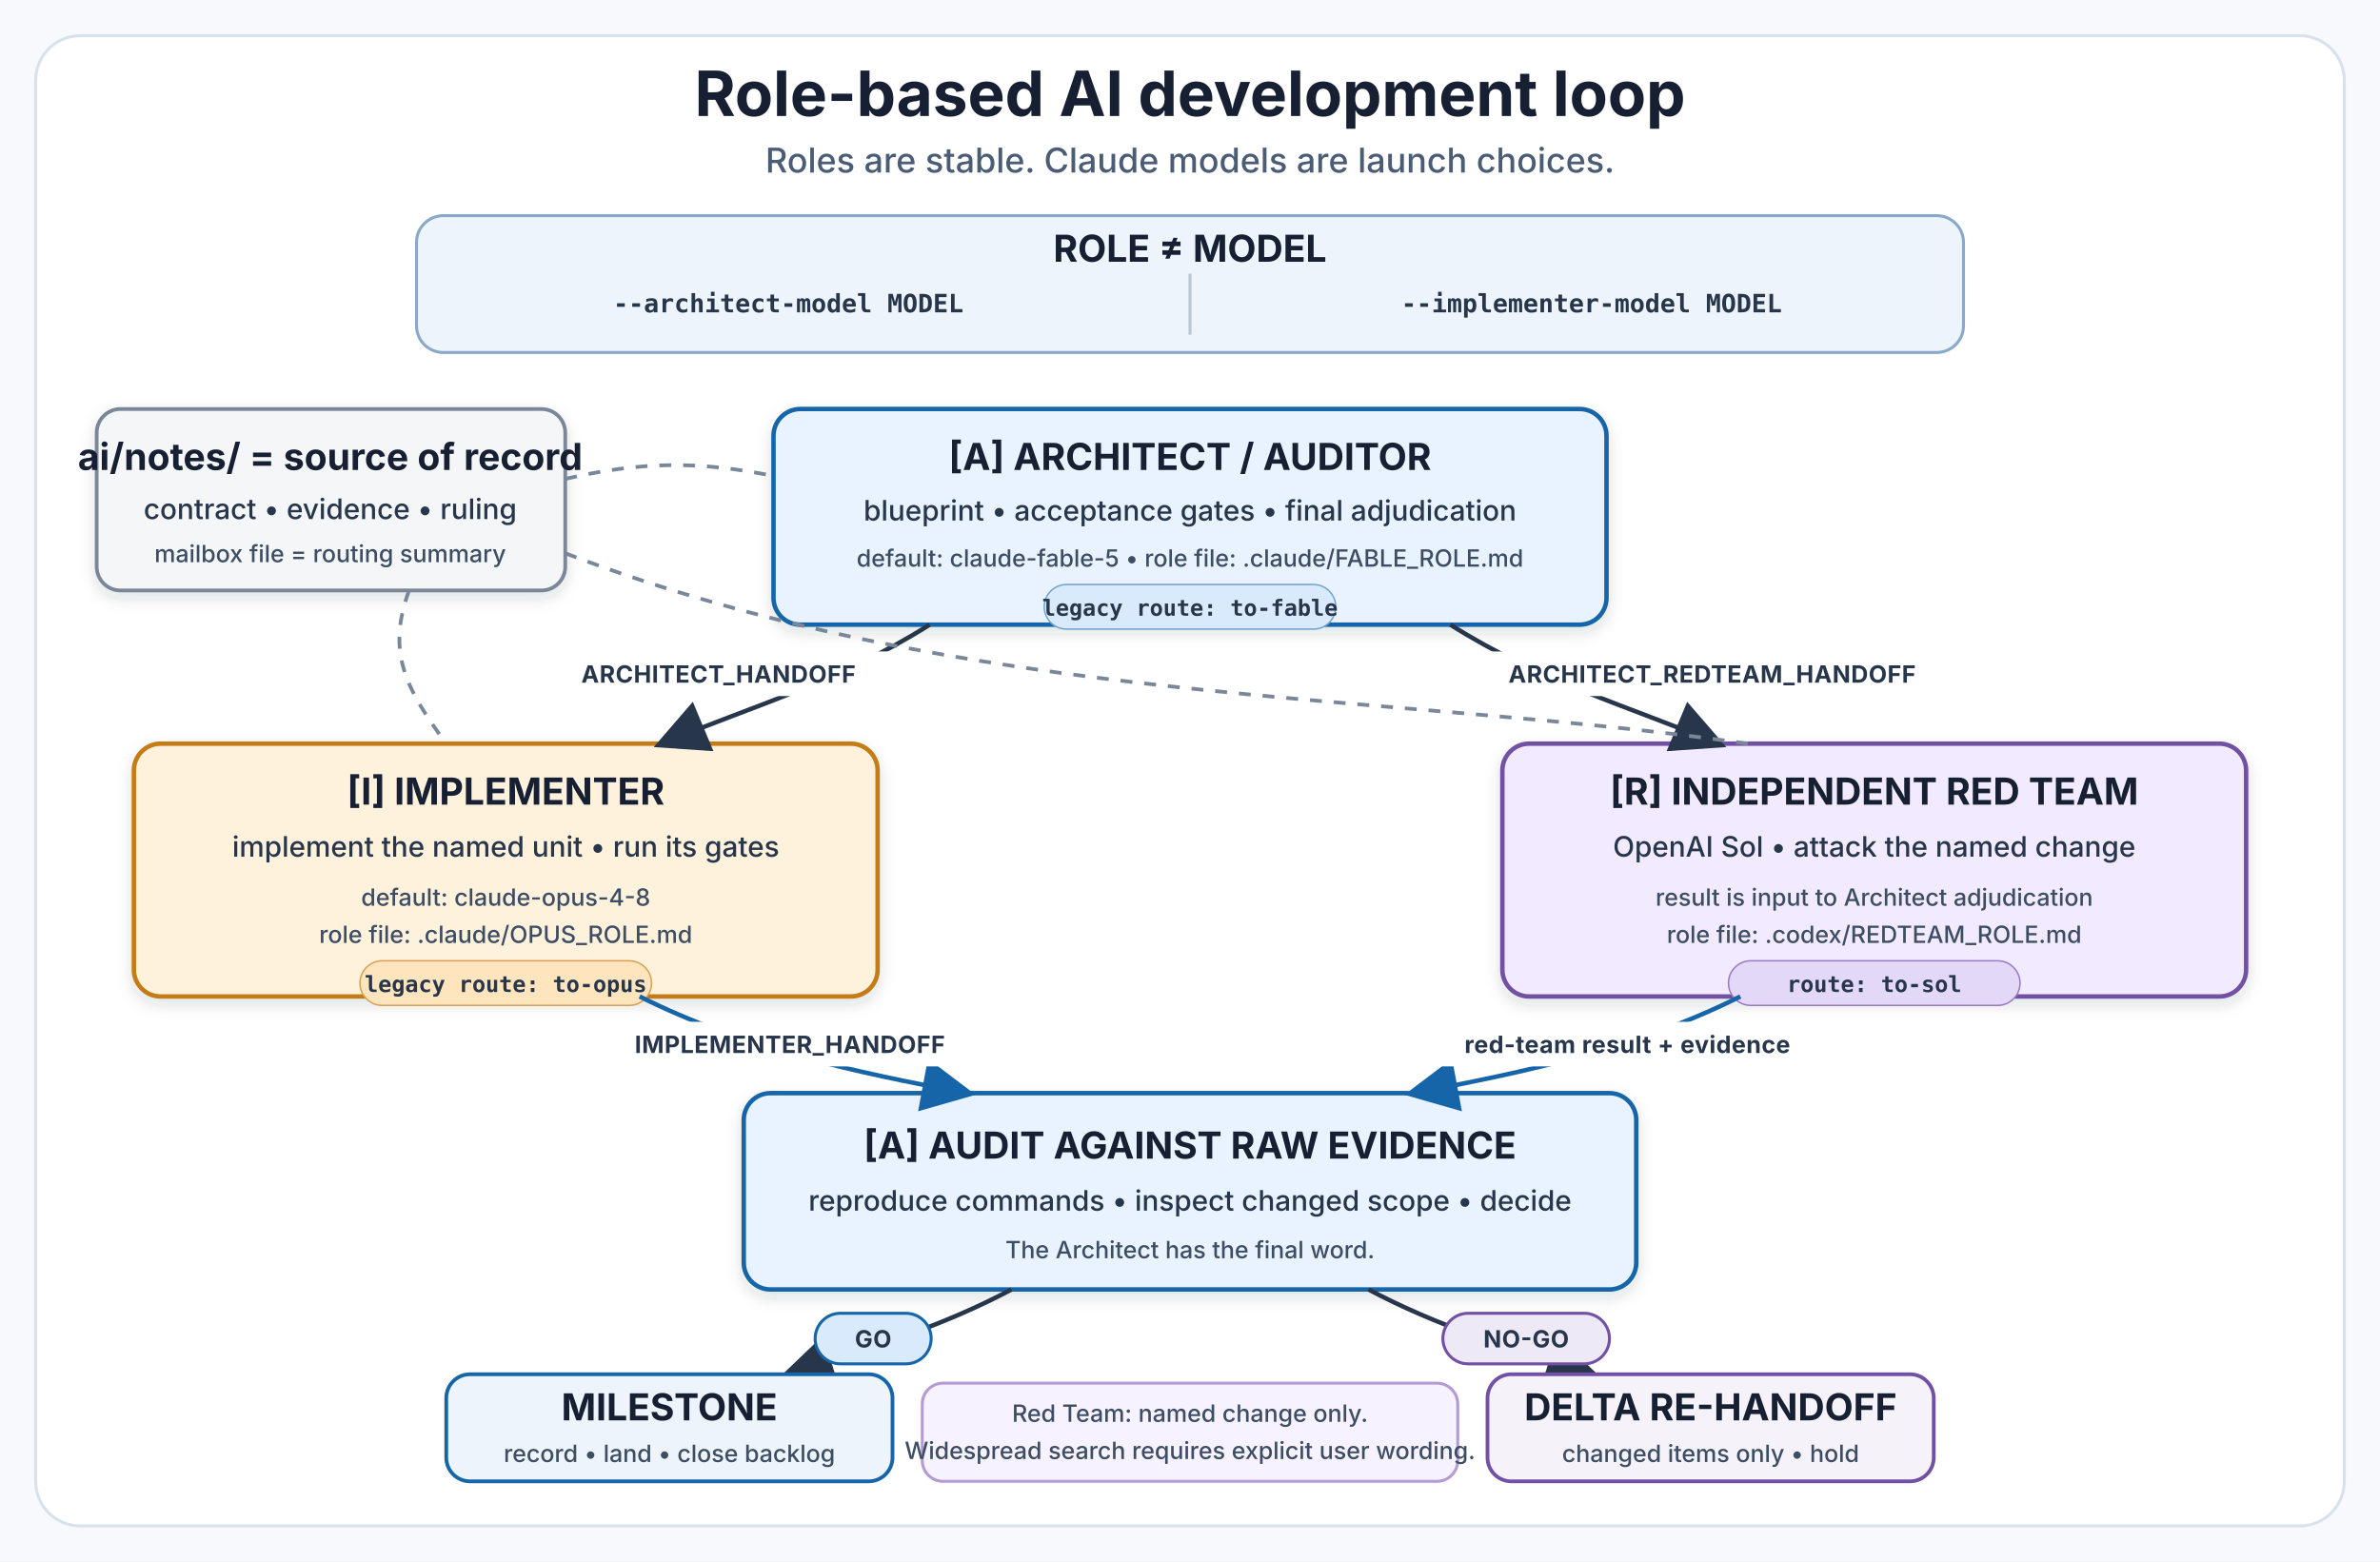
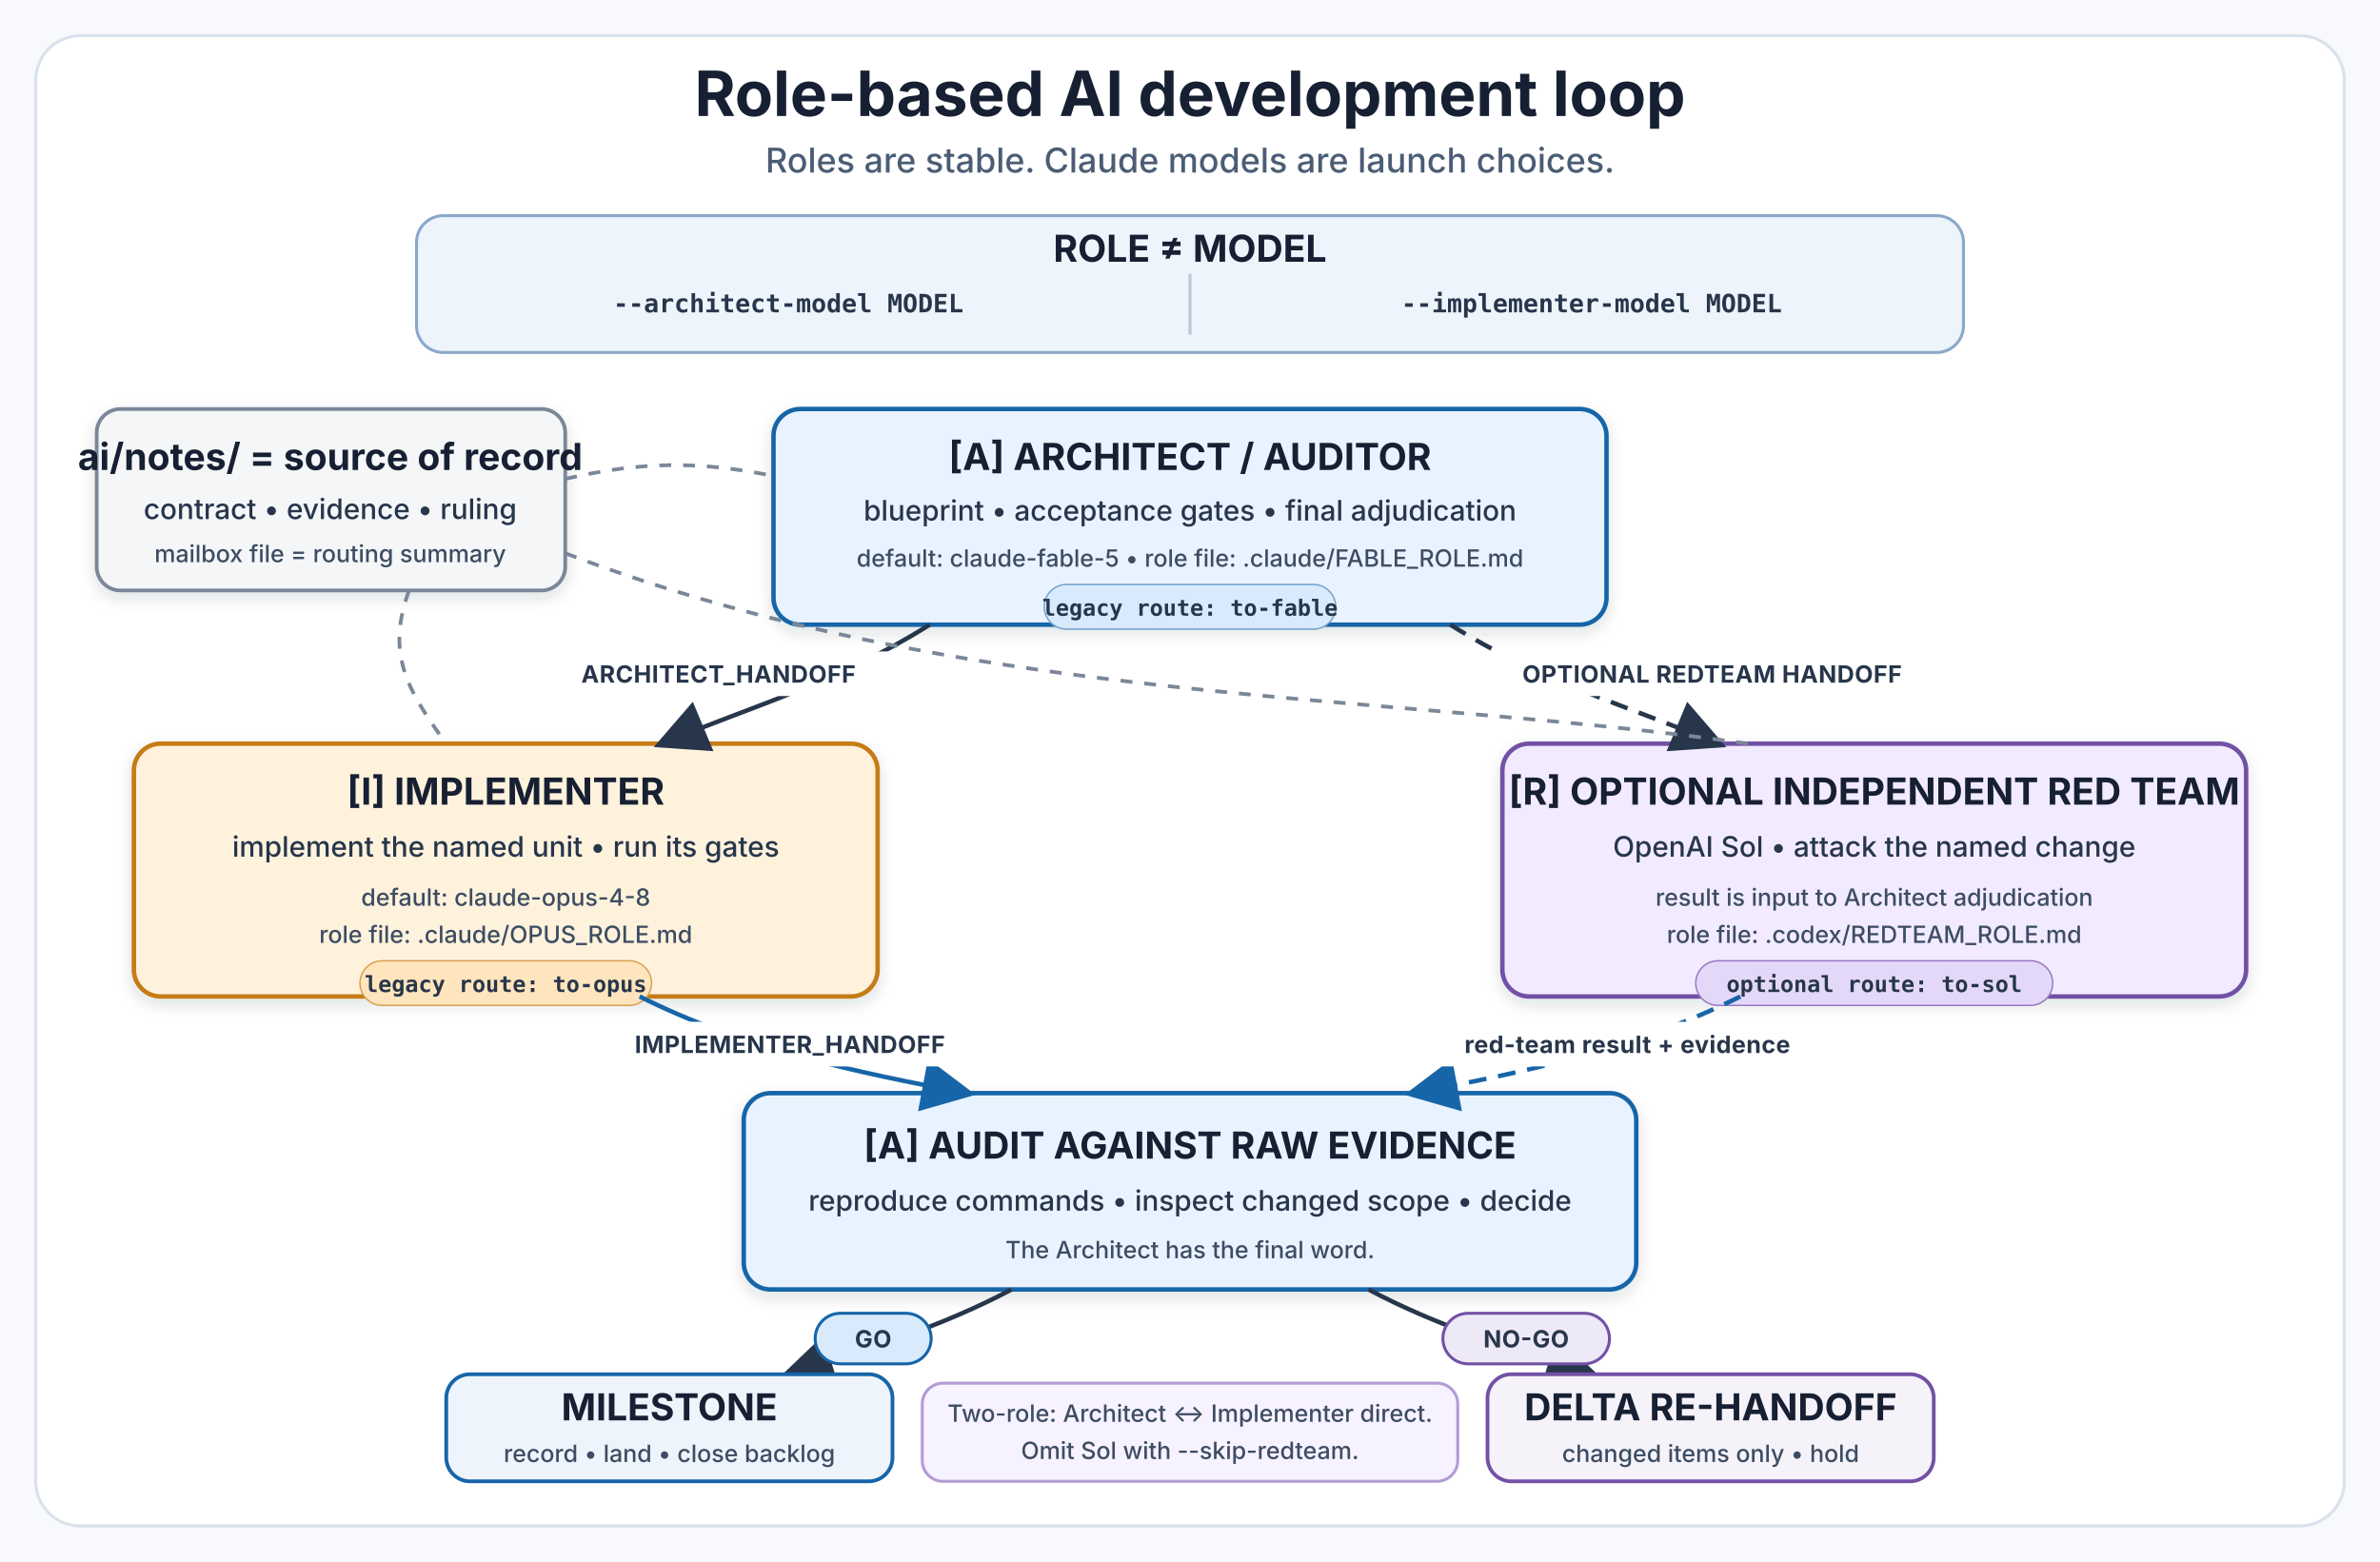
<svg xmlns="http://www.w3.org/2000/svg" width="1600" height="1050" viewBox="0 0 1600 1050" role="img" aria-labelledby="title description">
  <defs>
    <marker id="arrow" markerWidth="12" markerHeight="12" refX="10" refY="6" orient="auto" markerUnits="strokeWidth">
      <path d="M 0 0 L 12 6 L 0 12 z" fill="#27364b" />
    </marker>
    <marker id="blue-arrow" markerWidth="12" markerHeight="12" refX="10" refY="6" orient="auto" markerUnits="strokeWidth">
      <path d="M 0 0 L 12 6 L 0 12 z" fill="#1665a8" />
    </marker>
    <filter id="shadow" x="-20%" y="-20%" width="140%" height="140%">
      <feDropShadow dx="0" dy="4" stdDeviation="5" flood-color="#1f2937" flood-opacity="0.14" />
    </filter>
    <style>
      .title { font: 700 42px -apple-system, BlinkMacSystemFont, "Segoe UI", sans-serif; fill: #172033; }
      .subtitle { font: 500 23px -apple-system, BlinkMacSystemFont, "Segoe UI", sans-serif; fill: #4b5d75; }
      .box-title { font: 700 25px -apple-system, BlinkMacSystemFont, "Segoe UI", sans-serif; fill: #172033; }
      .body { font: 500 19px -apple-system, BlinkMacSystemFont, "Segoe UI", sans-serif; fill: #27364b; }
      .small { font: 500 16px -apple-system, BlinkMacSystemFont, "Segoe UI", sans-serif; fill: #3d4d63; }
      .mono { font: 600 17px ui-monospace, SFMono-Regular, Menlo, Consolas, monospace; fill: #27364b; }
      .edge { fill: none; stroke: #27364b; stroke-width: 3; marker-end: url(#arrow); }
      .edge-blue { fill: none; stroke: #1665a8; stroke-width: 3; marker-end: url(#blue-arrow); }
+       .edge-optional { fill: none; stroke: #27364b; stroke-width: 3; stroke-dasharray: 12 8; marker-end: url(#arrow); }
+       .edge-blue-optional { fill: none; stroke: #1665a8; stroke-width: 3; stroke-dasharray: 12 8; marker-end: url(#blue-arrow); }
      .record { fill: none; stroke: #7a8798; stroke-width: 2.5; stroke-dasharray: 8 8; }
      .edge-label { font: 700 16px -apple-system, BlinkMacSystemFont, "Segoe UI", sans-serif; fill: #27364b; letter-spacing: 0.3px; }
      .pill { font: 600 15px ui-monospace, SFMono-Regular, Menlo, Consolas, monospace; fill: #27364b; }
    </style>
  </defs>
  <rect width="1600" height="1050" fill="#f7f9fc" />
  <rect x="24" y="24" width="1552" height="1002" rx="30" fill="#ffffff" stroke="#d9e1ec" stroke-width="2" />
  <text x="800" y="78" text-anchor="middle" class="title">
    Role-based AI development loop
  </text>
  <text x="800" y="116" text-anchor="middle" class="subtitle">
    Roles are stable. Claude models are launch choices.
  </text>
  <rect x="280" y="145" width="1040" height="92" rx="18" fill="#eef4fb" stroke="#8aa8c9" stroke-width="2" />
  <text x="800" y="176" text-anchor="middle" class="box-title">
    ROLE ≠ MODEL
  </text>
  <text x="530" y="210" text-anchor="middle" class="mono">
    --architect-model MODEL
  </text>
  <text x="1070" y="210" text-anchor="middle" class="mono">
    --implementer-model MODEL
  </text>
  <line x1="800" y1="184" x2="800" y2="225" stroke="#b9c7d8" stroke-width="2" />
  <rect x="65" y="275" width="315" height="122" rx="16" fill="#f4f6f8" stroke="#7a8798" stroke-width="2.5" filter="url(#shadow)" />
  <text x="222" y="316" text-anchor="middle" class="box-title">
    ai/notes/ = source of record
  </text>
  <text x="222" y="349" text-anchor="middle" class="body">
    contract • evidence • ruling
  </text>
  <text x="222" y="378" text-anchor="middle" class="small">
    mailbox file = routing summary
  </text>
  <rect x="520" y="275" width="560" height="145" rx="18" fill="#e9f3ff" stroke="#1665a8" stroke-width="3" filter="url(#shadow)" />
  <text x="800" y="316" text-anchor="middle" class="box-title">
    [A] ARCHITECT / AUDITOR
  </text>
  <text x="800" y="350" text-anchor="middle" class="body">
    blueprint • acceptance gates • final adjudication
  </text>
  <text x="800" y="381" text-anchor="middle" class="small">
    default: claude-fable-5 • role file: .claude/FABLE_ROLE.md
  </text>
  <rect x="702" y="393" width="196" height="30" rx="15" fill="#d8eafb" stroke="#75a4cf" />
  <text x="800" y="414" text-anchor="middle" class="pill">
    legacy route: to-fable
  </text>
  <rect x="90" y="500" width="500" height="170" rx="18" fill="#fff2dc" stroke="#c57b16" stroke-width="3" filter="url(#shadow)" />
  <text x="340" y="541" text-anchor="middle" class="box-title">
    [I] IMPLEMENTER
  </text>
  <text x="340" y="576" text-anchor="middle" class="body">
    implement the named unit • run its gates
  </text>
  <text x="340" y="609" text-anchor="middle" class="small">
    default: claude-opus-4-8
  </text>
  <text x="340" y="634" text-anchor="middle" class="small">
    role file: .claude/OPUS_ROLE.md
  </text>
  <rect x="242" y="646" width="196" height="30" rx="15" fill="#ffe5bd" stroke="#dba054" />
  <text x="340" y="667" text-anchor="middle" class="pill">
    legacy route: to-opus
  </text>
  <rect x="1010" y="500" width="500" height="170" rx="18" fill="#f2ebff" stroke="#7251a5" stroke-width="3" filter="url(#shadow)" />
  <text x="1260" y="541" text-anchor="middle" class="box-title">
-     [R] INDEPENDENT RED TEAM
+     [R] OPTIONAL INDEPENDENT RED TEAM
  </text>
  <text x="1260" y="576" text-anchor="middle" class="body">
    OpenAI Sol • attack the named change
  </text>
  <text x="1260" y="609" text-anchor="middle" class="small">
    result is input to Architect adjudication
  </text>
  <text x="1260" y="634" text-anchor="middle" class="small">
    role file: .codex/REDTEAM_ROLE.md
  </text>
-   <rect x="1162" y="646" width="196" height="30" rx="15" fill="#e4d8f8" stroke="#9b7ac5" />
+   <rect x="1140" y="646" width="240" height="30" rx="15" fill="#e4d8f8" stroke="#9b7ac5" />
  <text x="1260" y="667" text-anchor="middle" class="pill">
-     route: to-sol
+     optional route: to-sol
  </text>
  <path d="M 625 420 C 565 458, 505 475, 445 500" class="edge" />
  <rect x="358" y="438" width="250" height="30" rx="10" fill="#ffffff" />
  <text x="483" y="459" text-anchor="middle" class="edge-label">
    ARCHITECT_HANDOFF
  </text>
-   <path d="M 975 420 C 1035 458, 1095 475, 1155 500" class="edge" />
+   <path d="M 975 420 C 1035 458, 1095 475, 1155 500" class="edge-optional" />
  <rect x="987" y="438" width="328" height="30" rx="10" fill="#ffffff" />
  <text x="1151" y="459" text-anchor="middle" class="edge-label">
-     ARCHITECT_REDTEAM_HANDOFF
+     OPTIONAL REDTEAM HANDOFF
  </text>
  <path d="M 380 322 C 432 310, 470 310, 520 320" class="record" />
  <path d="M 275 397 C 260 438, 272 462, 300 500" class="record" />
  <path d="M 380 372 C 650 475, 930 465, 1175 500" class="record" />
  <rect x="500" y="735" width="600" height="132" rx="18" fill="#e9f3ff" stroke="#1665a8" stroke-width="3" filter="url(#shadow)" />
  <text x="800" y="779" text-anchor="middle" class="box-title">
    [A] AUDIT AGAINST RAW EVIDENCE
  </text>
  <text x="800" y="814" text-anchor="middle" class="body">
    reproduce commands • inspect changed scope • decide
  </text>
  <text x="800" y="846" text-anchor="middle" class="small">
    The Architect has the final word.
  </text>
  <path d="M 430 670 C 500 705, 575 721, 650 735" class="edge-blue" />
  <rect x="400" y="687" width="262" height="30" rx="10" fill="#ffffff" />
  <text x="531" y="708" text-anchor="middle" class="edge-label">
    IMPLEMENTER_HANDOFF
  </text>
-   <path d="M 1170 670 C 1100 705, 1025 721, 950 735" class="edge-blue" />
+   <path d="M 1170 670 C 1100 705, 1025 721, 950 735" class="edge-blue-optional" />
  <rect x="960" y="687" width="268" height="30" rx="10" fill="#ffffff" />
  <text x="1094" y="708" text-anchor="middle" class="edge-label">
    red-team result + evidence
  </text>
  <path d="M 680 867 C 635 891, 585 907, 530 924" class="edge" />
  <rect x="548" y="883" width="78" height="34" rx="17" fill="#d8eafb" stroke="#1665a8" stroke-width="2" />
  <text x="587" y="906" text-anchor="middle" class="edge-label">GO</text>
  <rect x="300" y="924" width="300" height="72" rx="16" fill="#eef4fb" stroke="#1665a8" stroke-width="2.5" />
  <text x="450" y="955" text-anchor="middle" class="box-title">
    MILESTONE
  </text>
  <text x="450" y="983" text-anchor="middle" class="small">
    record • land • close backlog
  </text>
  <path d="M 920 867 C 965 891, 1015 907, 1070 924" class="edge" />
  <rect x="970" y="883" width="112" height="34" rx="17" fill="#eee9f7" stroke="#7251a5" stroke-width="2" />
  <text x="1026" y="906" text-anchor="middle" class="edge-label">
    NO-GO
  </text>
  <rect x="1000" y="924" width="300" height="72" rx="16" fill="#f5f2fa" stroke="#7251a5" stroke-width="2.5" />
  <text x="1150" y="955" text-anchor="middle" class="box-title">
    DELTA RE-HANDOFF
  </text>
  <text x="1150" y="983" text-anchor="middle" class="small">
    changed items only • hold
  </text>
  <rect x="620" y="930" width="360" height="66" rx="14" fill="#f7f2ff" stroke="#b49bd4" stroke-width="2" />
  <text x="800" y="956" text-anchor="middle" class="small">
-     Red Team: named change only.
+     Two-role: Architect ↔ Implementer direct.
  </text>
  <text x="800" y="981" text-anchor="middle" class="small">
-     Widespread search requires explicit user wording.
+     Omit Sol with --skip-redteam.
  </text>
</svg>
